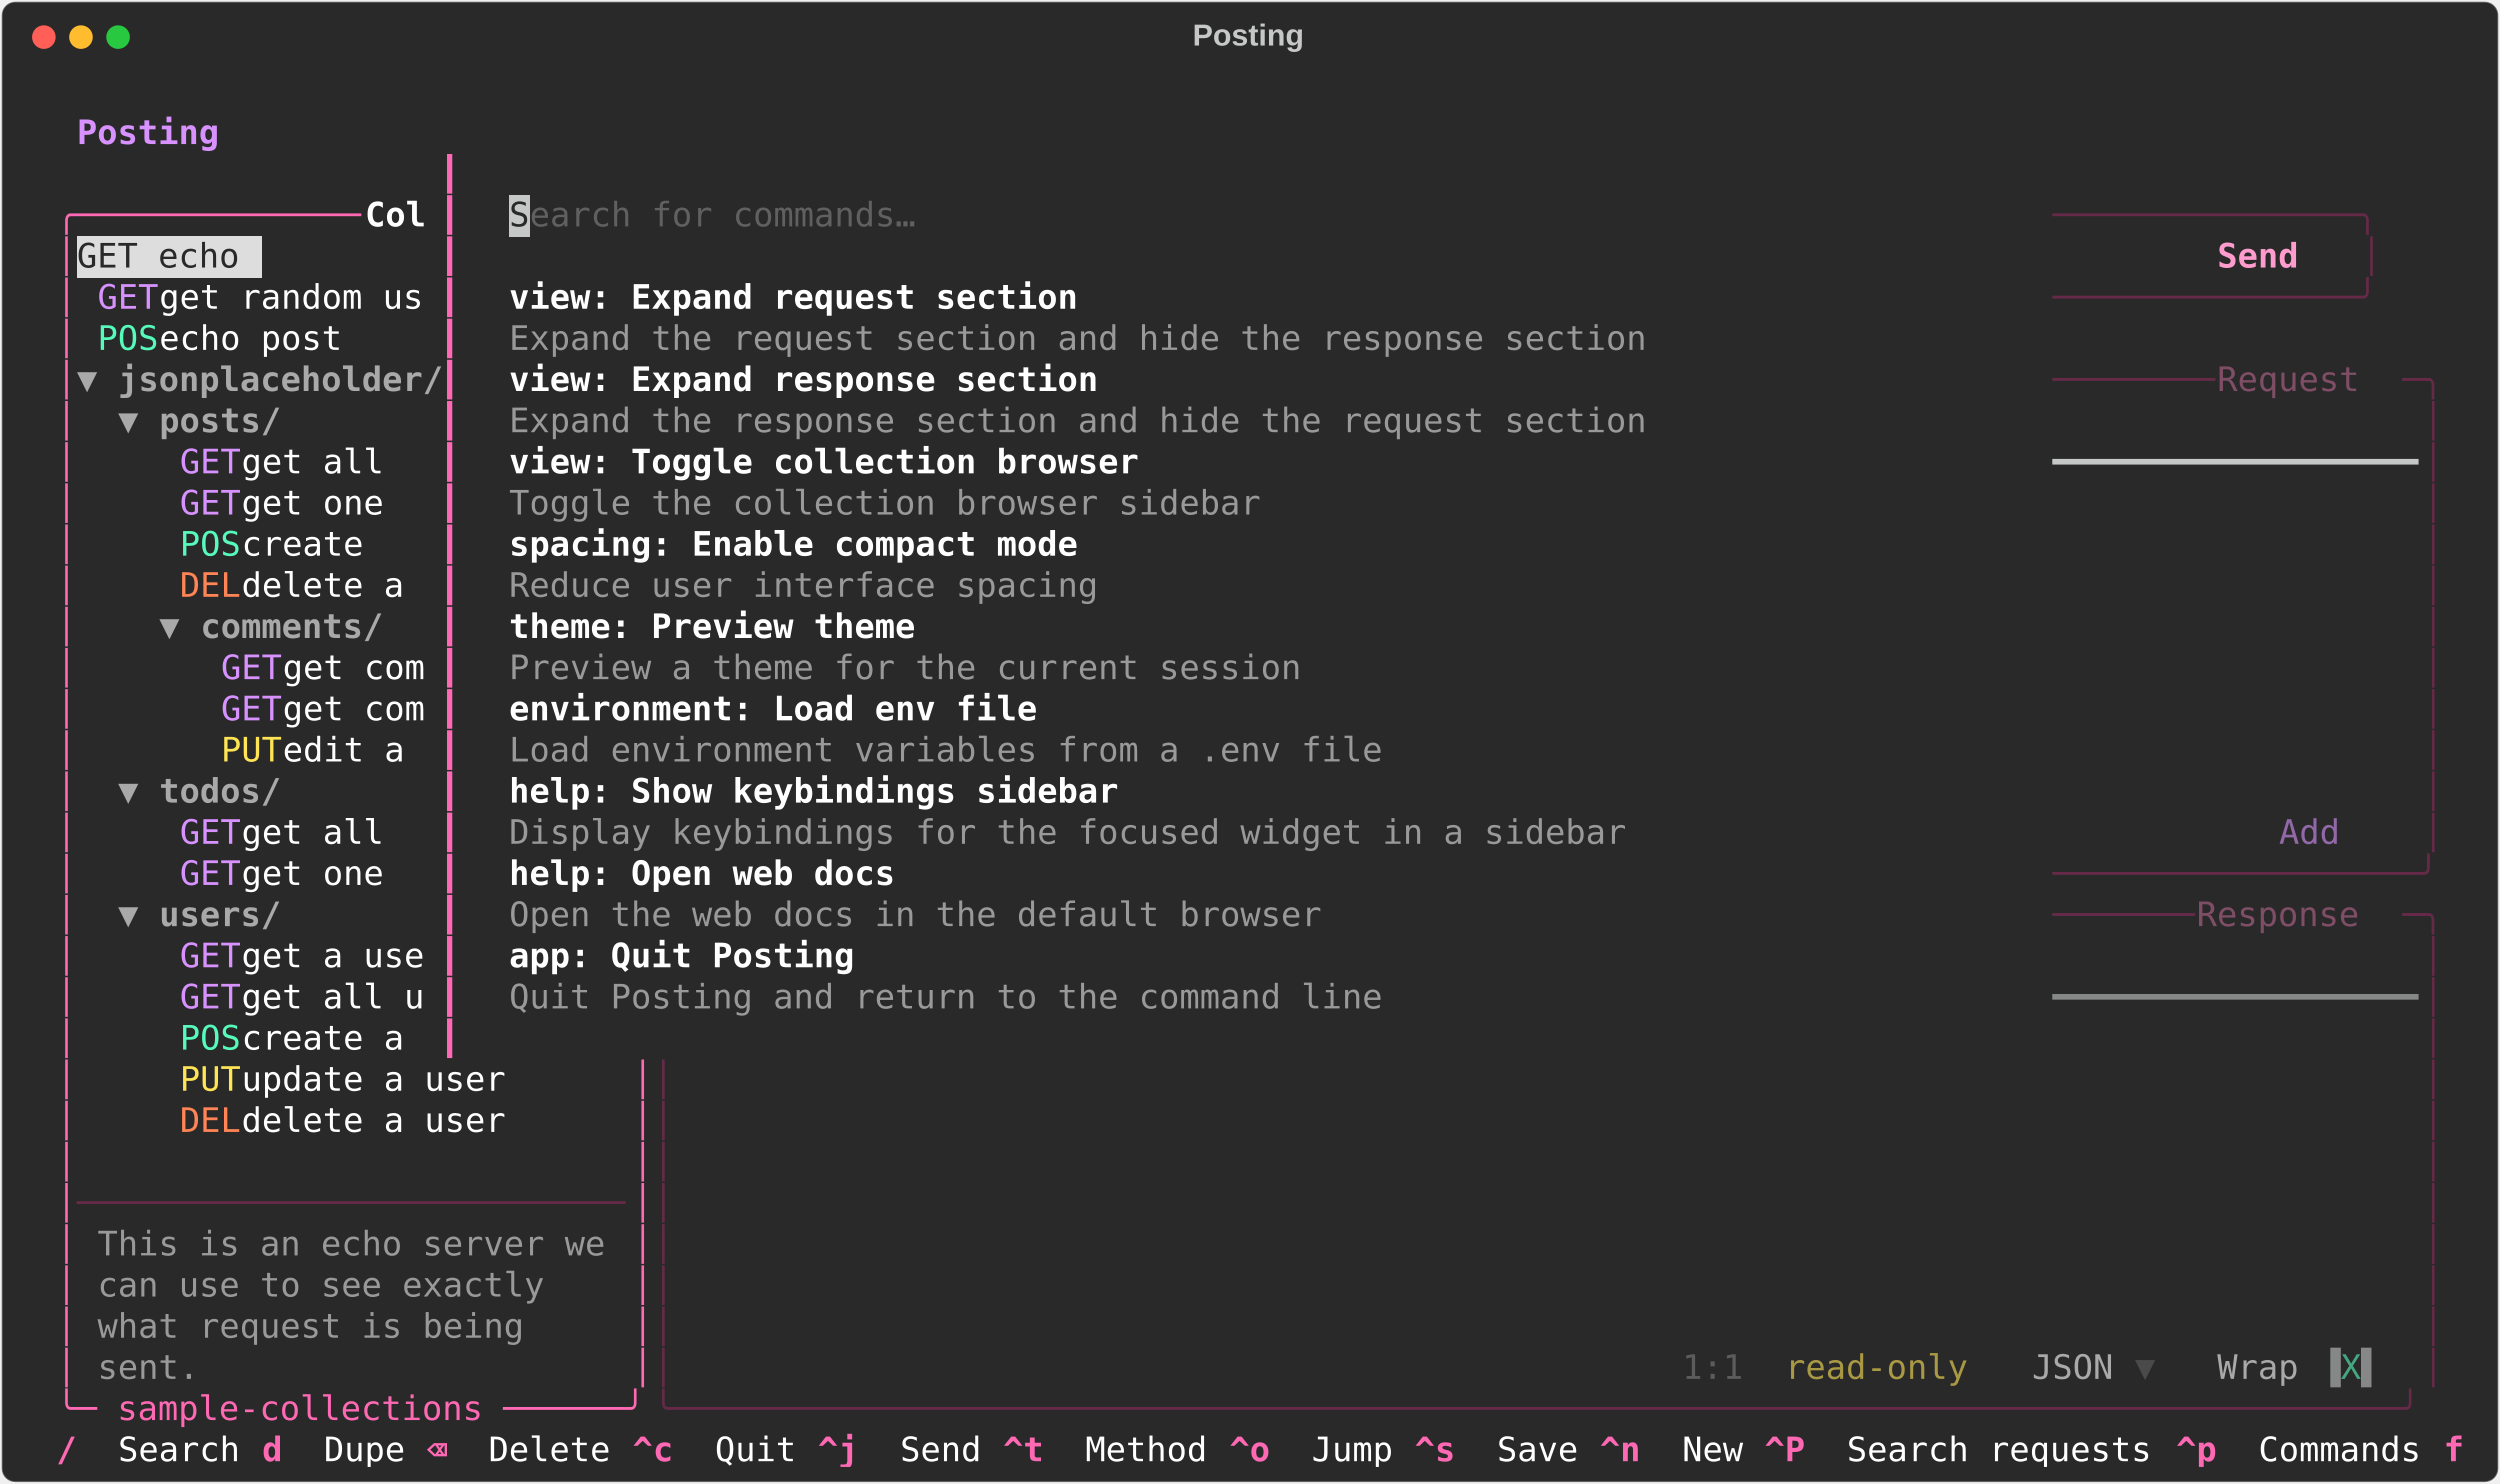
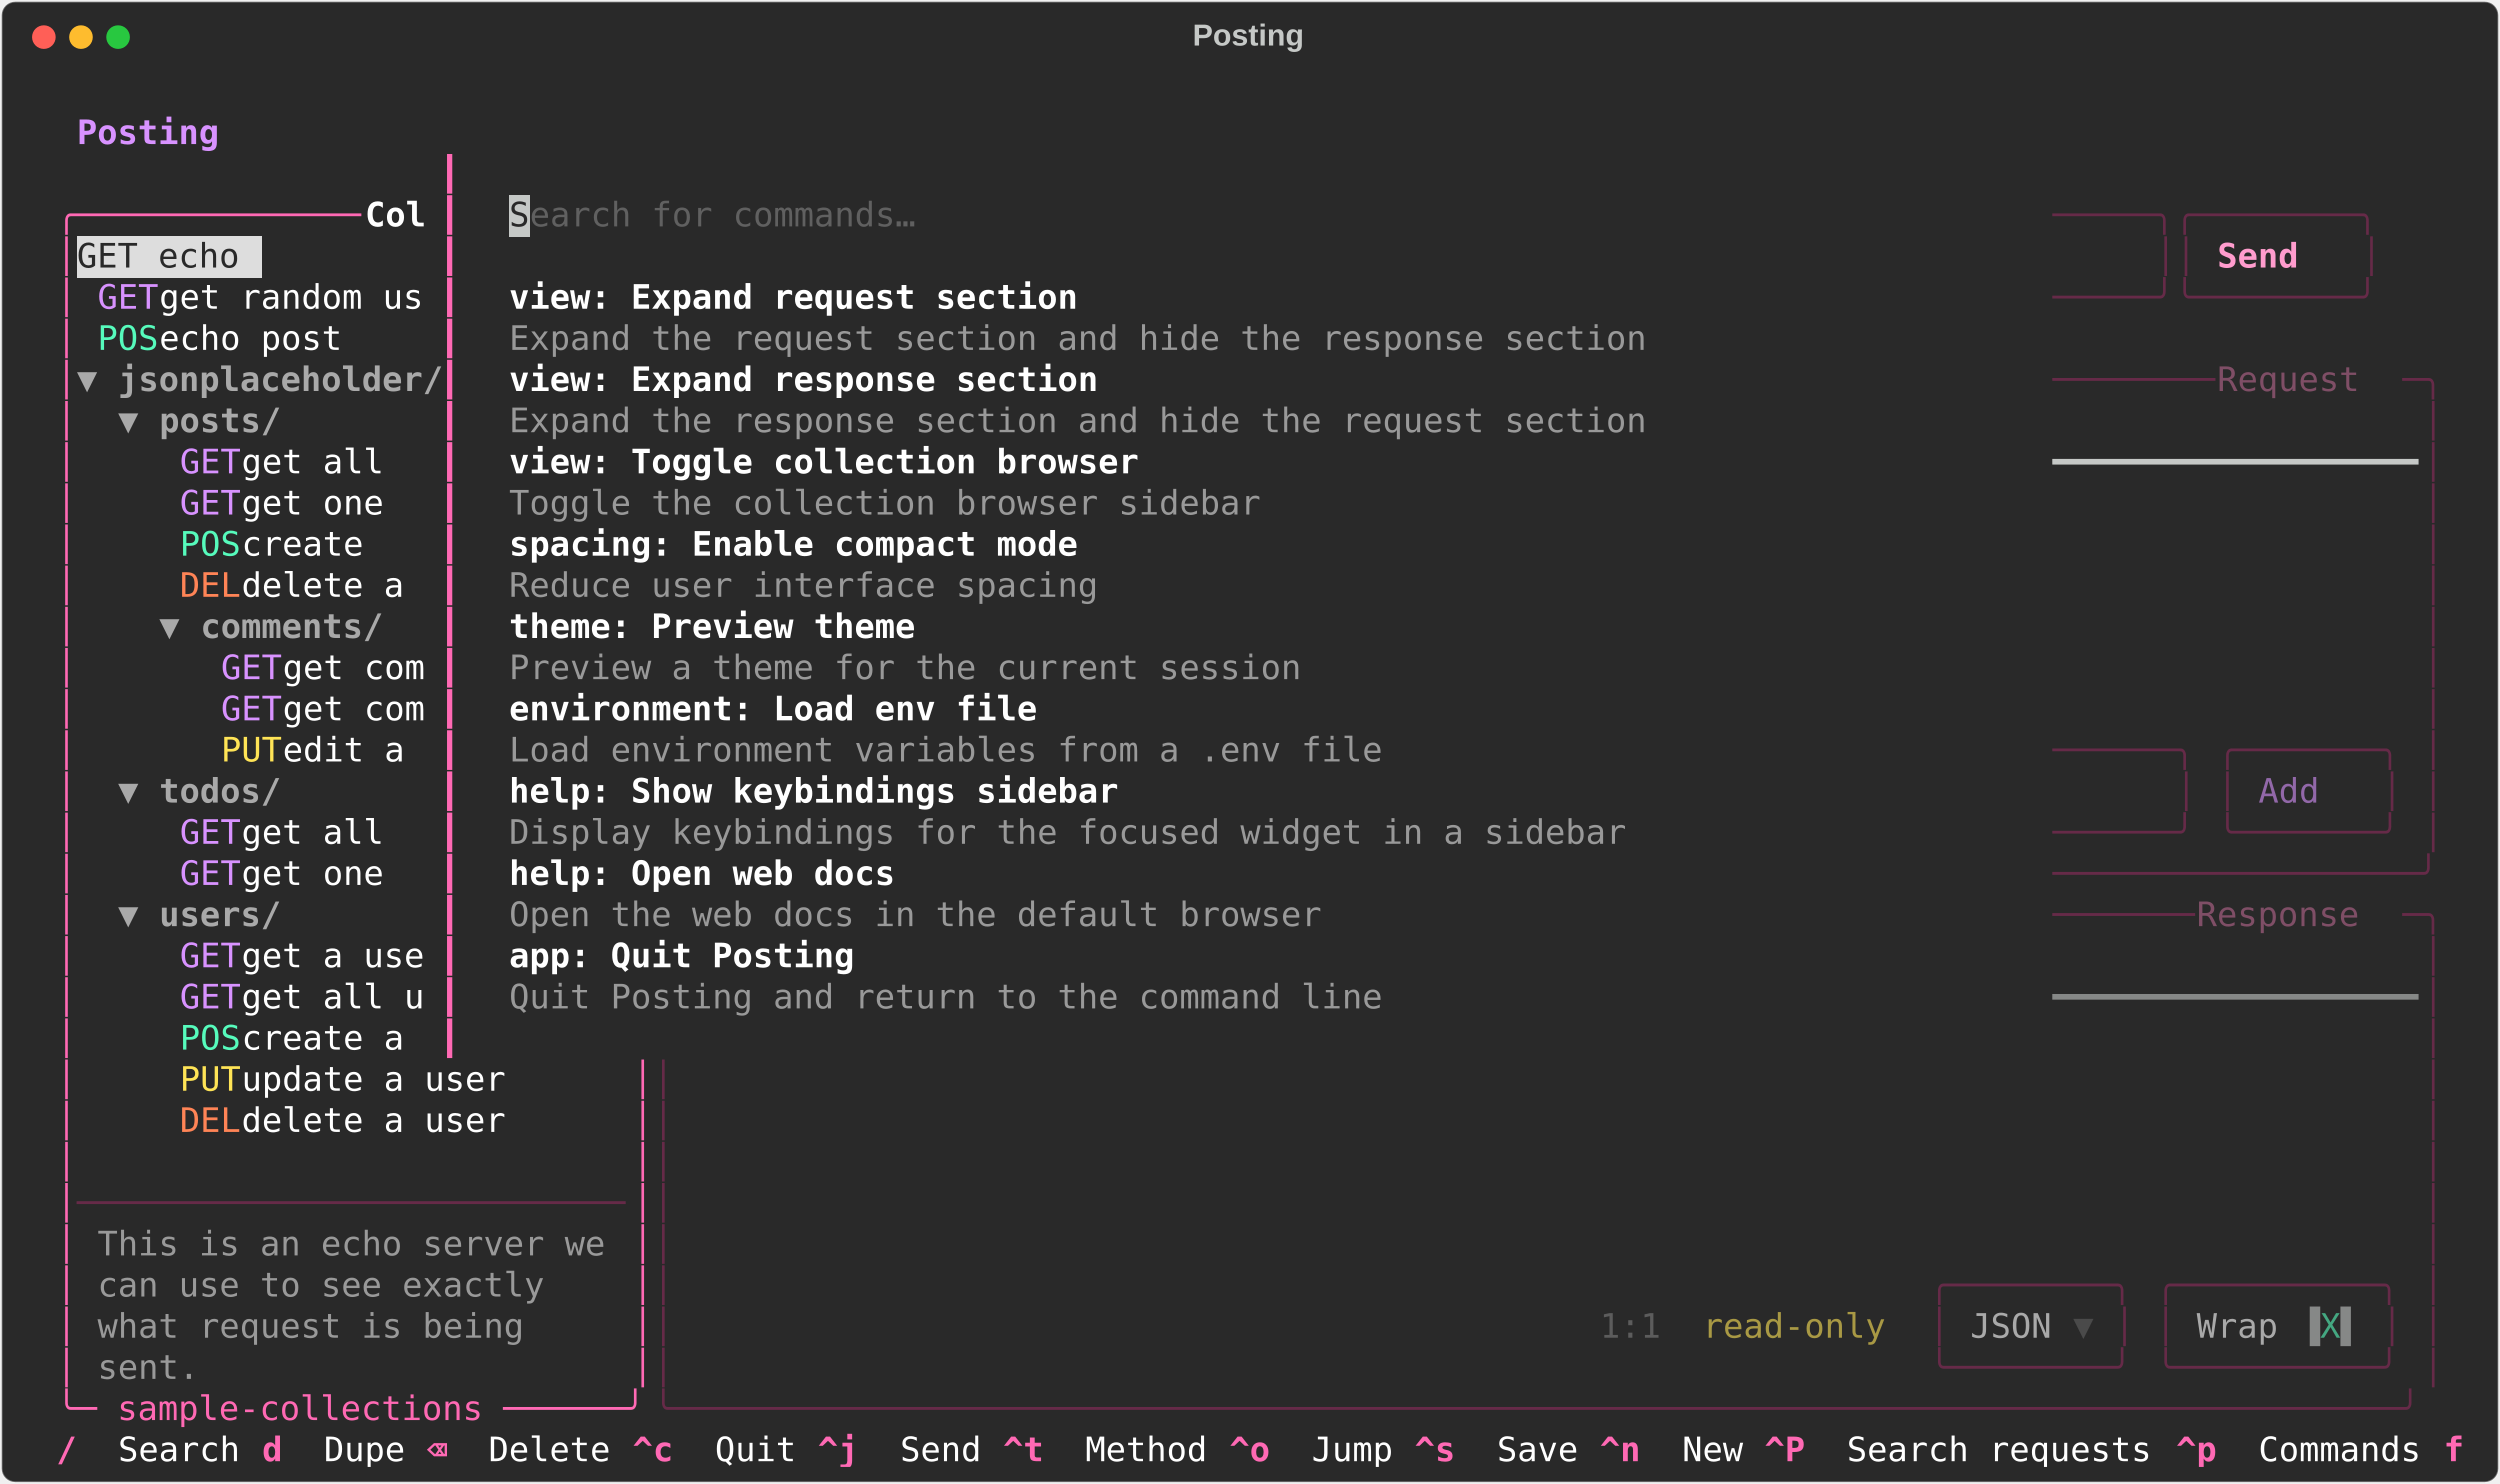
<svg xmlns="http://www.w3.org/2000/svg" class="rich-terminal" viewBox="0 0 1482 879.6">
  <style>

    @font-face {
        font-family: "Fira Code";
        src: local("FiraCode-Regular"),
                url("https://cdnjs.cloudflare.com/ajax/libs/firacode/6.2.0/woff2/FiraCode-Regular.woff2") format("woff2"),
                url("https://cdnjs.cloudflare.com/ajax/libs/firacode/6.2.0/woff/FiraCode-Regular.woff") format("woff");
        font-style: normal;
        font-weight: 400;
    }
    @font-face {
        font-family: "Fira Code";
        src: local("FiraCode-Bold"),
                url("https://cdnjs.cloudflare.com/ajax/libs/firacode/6.2.0/woff2/FiraCode-Bold.woff2") format("woff2"),
                url("https://cdnjs.cloudflare.com/ajax/libs/firacode/6.2.0/woff/FiraCode-Bold.woff") format("woff");
        font-style: bold;
        font-weight: 700;
    }

    .terminal-matrix {
        font-family: Fira Code, monospace;
        font-size: 20px;
        line-height: 24.4px;
        font-variant-east-asian: full-width;
    }

    .terminal-title {
        font-size: 18px;
        font-weight: bold;
        font-family: arial;
    }

    .terminal-r1 { fill: #ffffff }
.terminal-r2 { fill: #c5c8c6 }
.terminal-r3 { fill: #d892ff;font-weight: bold }
.terminal-r4 { fill: #ff69b4 }
.terminal-r5 { fill: #ffffff;font-weight: bold }
.terminal-r6 { fill: #292929 }
.terminal-r7 { fill: #606060 }
.terminal-r8 { fill: #662a48 }
.terminal-r9 { fill: #ff9ccd;font-weight: bold }
.terminal-r10 { fill: #d892ff }
.terminal-r11 { fill: #56fbbc }
.terminal-r12 { fill: #999999 }
.terminal-r13 { fill: #a9a9a9 }
.terminal-r14 { fill: #a9a9a9;font-weight: bold }
.terminal-r15 { fill: #7f4e66 }
.terminal-r16 { fill: #ff8456 }
.terminal-r17 { fill: #ffe456 }
.terminal-r18 { fill: #9268a9 }
.terminal-r19 { fill: #868887 }
.terminal-r20 { fill: #5c5c5c }
.terminal-r21 { fill: #a99944 }
.terminal-r22 { fill: #4a4a4a }
.terminal-r23 { fill: #44a781 }
.terminal-r24 { fill: #ff69b4;font-weight: bold }
    </style>
  <defs>
    <clipPath id="terminal-clip-terminal">
      <rect x="0" y="0" width="1463.0" height="828.6" />
    </clipPath>
    <clipPath id="terminal-line-0">
      <rect x="0" y="1.5" width="1464" height="24.65" />
    </clipPath>
    <clipPath id="terminal-line-1">
      <rect x="0" y="25.9" width="1464" height="24.65" />
    </clipPath>
    <clipPath id="terminal-line-2">
      <rect x="0" y="50.3" width="1464" height="24.65" />
    </clipPath>
    <clipPath id="terminal-line-3">
      <rect x="0" y="74.7" width="1464" height="24.65" />
    </clipPath>
    <clipPath id="terminal-line-4">
      <rect x="0" y="99.1" width="1464" height="24.65" />
    </clipPath>
    <clipPath id="terminal-line-5">
      <rect x="0" y="123.5" width="1464" height="24.65" />
    </clipPath>
    <clipPath id="terminal-line-6">
      <rect x="0" y="147.9" width="1464" height="24.65" />
    </clipPath>
    <clipPath id="terminal-line-7">
      <rect x="0" y="172.3" width="1464" height="24.65" />
    </clipPath>
    <clipPath id="terminal-line-8">
      <rect x="0" y="196.7" width="1464" height="24.65" />
    </clipPath>
    <clipPath id="terminal-line-9">
      <rect x="0" y="221.1" width="1464" height="24.65" />
    </clipPath>
    <clipPath id="terminal-line-10">
      <rect x="0" y="245.5" width="1464" height="24.65" />
    </clipPath>
    <clipPath id="terminal-line-11">
      <rect x="0" y="269.9" width="1464" height="24.65" />
    </clipPath>
    <clipPath id="terminal-line-12">
      <rect x="0" y="294.3" width="1464" height="24.65" />
    </clipPath>
    <clipPath id="terminal-line-13">
      <rect x="0" y="318.7" width="1464" height="24.65" />
    </clipPath>
    <clipPath id="terminal-line-14">
      <rect x="0" y="343.1" width="1464" height="24.65" />
    </clipPath>
    <clipPath id="terminal-line-15">
      <rect x="0" y="367.5" width="1464" height="24.65" />
    </clipPath>
    <clipPath id="terminal-line-16">
      <rect x="0" y="391.9" width="1464" height="24.65" />
    </clipPath>
    <clipPath id="terminal-line-17">
      <rect x="0" y="416.3" width="1464" height="24.65" />
    </clipPath>
    <clipPath id="terminal-line-18">
      <rect x="0" y="440.7" width="1464" height="24.65" />
    </clipPath>
    <clipPath id="terminal-line-19">
      <rect x="0" y="465.1" width="1464" height="24.65" />
    </clipPath>
    <clipPath id="terminal-line-20">
      <rect x="0" y="489.5" width="1464" height="24.65" />
    </clipPath>
    <clipPath id="terminal-line-21">
      <rect x="0" y="513.9" width="1464" height="24.65" />
    </clipPath>
    <clipPath id="terminal-line-22">
      <rect x="0" y="538.3" width="1464" height="24.65" />
    </clipPath>
    <clipPath id="terminal-line-23">
      <rect x="0" y="562.7" width="1464" height="24.65" />
    </clipPath>
    <clipPath id="terminal-line-24">
      <rect x="0" y="587.1" width="1464" height="24.65" />
    </clipPath>
    <clipPath id="terminal-line-25">
      <rect x="0" y="611.5" width="1464" height="24.65" />
    </clipPath>
    <clipPath id="terminal-line-26">
      <rect x="0" y="635.9" width="1464" height="24.65" />
    </clipPath>
    <clipPath id="terminal-line-27">
      <rect x="0" y="660.3" width="1464" height="24.65" />
    </clipPath>
    <clipPath id="terminal-line-28">
      <rect x="0" y="684.7" width="1464" height="24.65" />
    </clipPath>
    <clipPath id="terminal-line-29">
      <rect x="0" y="709.1" width="1464" height="24.65" />
    </clipPath>
    <clipPath id="terminal-line-30">
      <rect x="0" y="733.5" width="1464" height="24.65" />
    </clipPath>
    <clipPath id="terminal-line-31">
      <rect x="0" y="757.9" width="1464" height="24.65" />
    </clipPath>
    <clipPath id="terminal-line-32">
      <rect x="0" y="782.3" width="1464" height="24.65" />
    </clipPath>
  </defs>
  <rect fill="#292929" stroke="rgba(255,255,255,0.35)" stroke-width="1" x="1" y="1" width="1480" height="877.6" rx="8" />
  <text class="terminal-title" fill="#c5c8c6" text-anchor="middle" x="740" y="27">Posting</text>
  <g transform="translate(26,22)">
    <circle cx="0" cy="0" r="7" fill="#ff5f57" />
    <circle cx="22" cy="0" r="7" fill="#febc2e" />
    <circle cx="44" cy="0" r="7" fill="#28c840" />
  </g>
  <g transform="translate(9, 41)" clip-path="url(#terminal-clip-terminal)">
    <rect fill="#c5c8c6" x="292.8" y="74.7" width="12.2" height="24.65" shape-rendering="crispEdges" />
    <rect fill="#dddddd" x="36.6" y="99.1" width="109.8" height="24.65" shape-rendering="crispEdges" />
    <g class="terminal-matrix">
      <text class="terminal-r2" x="1464" y="20" textLength="12.2" clip-path="url(#terminal-line-0)">
</text>
      <text class="terminal-r3" x="36.6" y="44.4" textLength="85.4" clip-path="url(#terminal-line-1)">Posting</text>
      <text class="terminal-r2" x="1464" y="44.4" textLength="12.2" clip-path="url(#terminal-line-1)">
</text>
      <text class="terminal-r4" x="256.2" y="68.8" textLength="12.2" clip-path="url(#terminal-line-2)">▎</text>
      <text class="terminal-r2" x="1464" y="68.8" textLength="12.2" clip-path="url(#terminal-line-2)">
</text>
      <text class="terminal-r4" x="24.4" y="93.2" textLength="183" clip-path="url(#terminal-line-3)">╭──────────────</text>
      <text class="terminal-r5" x="207.4" y="93.2" textLength="48.8" clip-path="url(#terminal-line-3)"> Col</text>
      <text class="terminal-r4" x="256.2" y="93.2" textLength="12.2" clip-path="url(#terminal-line-3)">▎</text>
      <text class="terminal-r6" x="292.8" y="93.2" textLength="12.2" clip-path="url(#terminal-line-3)">S</text>
      <text class="terminal-r7" x="305" y="93.2" textLength="231.8" clip-path="url(#terminal-line-3)">earch for commands…</text>
-       <text class="terminal-r8" x="1207.8" y="93.2" textLength="195.2" clip-path="url(#terminal-line-3)">───────────────╮</text>
+       <text class="terminal-r8" x="1207.8" y="93.2" textLength="195.2" clip-path="url(#terminal-line-3)">─────╮╭────────╮</text>
      <text class="terminal-r2" x="1464" y="93.2" textLength="12.2" clip-path="url(#terminal-line-3)">
</text>
      <text class="terminal-r4" x="24.4" y="117.6" textLength="12.2" clip-path="url(#terminal-line-4)">│</text>
      <text class="terminal-r6" x="36.6" y="117.6" textLength="109.8" clip-path="url(#terminal-line-4)"> GET echo</text>
      <text class="terminal-r4" x="256.2" y="117.6" textLength="12.2" clip-path="url(#terminal-line-4)">▎</text>
+       <text class="terminal-r8" x="1268.8" y="117.6" textLength="24.4" clip-path="url(#terminal-line-4)">││</text>
      <text class="terminal-r9" x="1305.4" y="117.6" textLength="73.2" clip-path="url(#terminal-line-4)"> Send </text>
      <text class="terminal-r8" x="1390.8" y="117.6" textLength="12.2" clip-path="url(#terminal-line-4)">│</text>
      <text class="terminal-r2" x="1464" y="117.6" textLength="12.2" clip-path="url(#terminal-line-4)">
</text>
      <text class="terminal-r4" x="24.4" y="142" textLength="12.2" clip-path="url(#terminal-line-5)">│</text>
      <text class="terminal-r10" x="48.8" y="142" textLength="36.6" clip-path="url(#terminal-line-5)">GET</text>
      <text class="terminal-r1" x="85.4" y="142" textLength="170.8" clip-path="url(#terminal-line-5)"> get random us</text>
      <text class="terminal-r4" x="256.2" y="142" textLength="12.2" clip-path="url(#terminal-line-5)">▎</text>
      <text class="terminal-r5" x="292.8" y="142" textLength="341.6" clip-path="url(#terminal-line-5)">view: Expand request section</text>
-       <text class="terminal-r8" x="1207.8" y="142" textLength="195.2" clip-path="url(#terminal-line-5)">───────────────╯</text>
+       <text class="terminal-r8" x="1207.8" y="142" textLength="195.2" clip-path="url(#terminal-line-5)">─────╯╰────────╯</text>
      <text class="terminal-r2" x="1464" y="142" textLength="12.2" clip-path="url(#terminal-line-5)">
</text>
      <text class="terminal-r4" x="24.4" y="166.4" textLength="12.2" clip-path="url(#terminal-line-6)">│</text>
      <text class="terminal-r11" x="48.8" y="166.4" textLength="36.6" clip-path="url(#terminal-line-6)">POS</text>
      <text class="terminal-r1" x="85.4" y="166.4" textLength="170.8" clip-path="url(#terminal-line-6)"> echo post    </text>
      <text class="terminal-r4" x="256.2" y="166.4" textLength="12.2" clip-path="url(#terminal-line-6)">▎</text>
      <text class="terminal-r12" x="292.8" y="166.4" textLength="683.2" clip-path="url(#terminal-line-6)">Expand the request section and hide the response section</text>
      <text class="terminal-r2" x="1464" y="166.4" textLength="12.2" clip-path="url(#terminal-line-6)">
</text>
      <text class="terminal-r4" x="24.4" y="190.8" textLength="12.2" clip-path="url(#terminal-line-7)">│</text>
      <text class="terminal-r13" x="36.6" y="190.8" textLength="24.4" clip-path="url(#terminal-line-7)">▼ </text>
      <text class="terminal-r14" x="61" y="190.8" textLength="195.2" clip-path="url(#terminal-line-7)">jsonplaceholder/</text>
      <text class="terminal-r4" x="256.2" y="190.8" textLength="12.2" clip-path="url(#terminal-line-7)">▎</text>
      <text class="terminal-r5" x="292.8" y="190.8" textLength="353.8" clip-path="url(#terminal-line-7)">view: Expand response section</text>
      <text class="terminal-r8" x="1207.8" y="190.8" textLength="97.6" clip-path="url(#terminal-line-7)">────────</text>
      <text class="terminal-r15" x="1305.4" y="190.8" textLength="109.8" clip-path="url(#terminal-line-7)"> Request </text>
      <text class="terminal-r8" x="1415.2" y="190.8" textLength="24.4" clip-path="url(#terminal-line-7)">─╮</text>
      <text class="terminal-r2" x="1464" y="190.8" textLength="12.2" clip-path="url(#terminal-line-7)">
</text>
      <text class="terminal-r4" x="24.4" y="215.2" textLength="12.2" clip-path="url(#terminal-line-8)">│</text>
      <text class="terminal-r13" x="61" y="215.2" textLength="24.4" clip-path="url(#terminal-line-8)">▼ </text>
      <text class="terminal-r14" x="85.4" y="215.2" textLength="73.2" clip-path="url(#terminal-line-8)">posts/</text>
      <text class="terminal-r4" x="256.2" y="215.2" textLength="12.2" clip-path="url(#terminal-line-8)">▎</text>
      <text class="terminal-r12" x="292.8" y="215.2" textLength="683.2" clip-path="url(#terminal-line-8)">Expand the response section and hide the request section</text>
      <text class="terminal-r8" x="1427.4" y="215.2" textLength="12.2" clip-path="url(#terminal-line-8)">│</text>
      <text class="terminal-r2" x="1464" y="215.2" textLength="12.2" clip-path="url(#terminal-line-8)">
</text>
      <text class="terminal-r4" x="24.4" y="239.6" textLength="12.2" clip-path="url(#terminal-line-9)">│</text>
      <text class="terminal-r10" x="97.6" y="239.6" textLength="36.6" clip-path="url(#terminal-line-9)">GET</text>
      <text class="terminal-r1" x="134.2" y="239.6" textLength="122" clip-path="url(#terminal-line-9)"> get all  </text>
      <text class="terminal-r4" x="256.2" y="239.6" textLength="12.2" clip-path="url(#terminal-line-9)">▎</text>
      <text class="terminal-r5" x="292.8" y="239.6" textLength="378.2" clip-path="url(#terminal-line-9)">view: Toggle collection browser</text>
      <text class="terminal-r2" x="1207.8" y="239.6" textLength="219.6" clip-path="url(#terminal-line-9)">━━━━━━━━━━━━━━━━━━</text>
      <text class="terminal-r8" x="1427.4" y="239.6" textLength="12.2" clip-path="url(#terminal-line-9)">│</text>
      <text class="terminal-r2" x="1464" y="239.6" textLength="12.2" clip-path="url(#terminal-line-9)">
</text>
      <text class="terminal-r4" x="24.4" y="264" textLength="12.2" clip-path="url(#terminal-line-10)">│</text>
      <text class="terminal-r10" x="97.6" y="264" textLength="36.6" clip-path="url(#terminal-line-10)">GET</text>
      <text class="terminal-r1" x="134.2" y="264" textLength="122" clip-path="url(#terminal-line-10)"> get one  </text>
      <text class="terminal-r4" x="256.2" y="264" textLength="12.2" clip-path="url(#terminal-line-10)">▎</text>
      <text class="terminal-r12" x="292.8" y="264" textLength="451.4" clip-path="url(#terminal-line-10)">Toggle the collection browser sidebar</text>
      <text class="terminal-r8" x="1427.4" y="264" textLength="12.2" clip-path="url(#terminal-line-10)">│</text>
      <text class="terminal-r2" x="1464" y="264" textLength="12.2" clip-path="url(#terminal-line-10)">
</text>
      <text class="terminal-r4" x="24.4" y="288.4" textLength="12.2" clip-path="url(#terminal-line-11)">│</text>
      <text class="terminal-r11" x="97.6" y="288.4" textLength="36.6" clip-path="url(#terminal-line-11)">POS</text>
      <text class="terminal-r1" x="134.2" y="288.4" textLength="122" clip-path="url(#terminal-line-11)"> create   </text>
      <text class="terminal-r4" x="256.2" y="288.4" textLength="12.2" clip-path="url(#terminal-line-11)">▎</text>
      <text class="terminal-r5" x="292.8" y="288.4" textLength="341.6" clip-path="url(#terminal-line-11)">spacing: Enable compact mode</text>
      <text class="terminal-r8" x="1427.4" y="288.4" textLength="12.2" clip-path="url(#terminal-line-11)">│</text>
      <text class="terminal-r2" x="1464" y="288.4" textLength="12.2" clip-path="url(#terminal-line-11)">
</text>
      <text class="terminal-r4" x="24.4" y="312.8" textLength="12.2" clip-path="url(#terminal-line-12)">│</text>
      <text class="terminal-r16" x="97.6" y="312.8" textLength="36.6" clip-path="url(#terminal-line-12)">DEL</text>
      <text class="terminal-r1" x="134.2" y="312.8" textLength="122" clip-path="url(#terminal-line-12)"> delete a </text>
      <text class="terminal-r4" x="256.2" y="312.8" textLength="12.2" clip-path="url(#terminal-line-12)">▎</text>
      <text class="terminal-r12" x="292.8" y="312.8" textLength="353.8" clip-path="url(#terminal-line-12)">Reduce user interface spacing</text>
      <text class="terminal-r8" x="1427.4" y="312.8" textLength="12.2" clip-path="url(#terminal-line-12)">│</text>
      <text class="terminal-r2" x="1464" y="312.8" textLength="12.2" clip-path="url(#terminal-line-12)">
</text>
      <text class="terminal-r4" x="24.4" y="337.2" textLength="12.2" clip-path="url(#terminal-line-13)">│</text>
      <text class="terminal-r13" x="85.4" y="337.2" textLength="24.4" clip-path="url(#terminal-line-13)">▼ </text>
      <text class="terminal-r14" x="109.8" y="337.2" textLength="109.8" clip-path="url(#terminal-line-13)">comments/</text>
      <text class="terminal-r4" x="256.2" y="337.2" textLength="12.2" clip-path="url(#terminal-line-13)">▎</text>
      <text class="terminal-r5" x="292.8" y="337.2" textLength="244" clip-path="url(#terminal-line-13)">theme: Preview theme</text>
      <text class="terminal-r8" x="1427.4" y="337.2" textLength="12.2" clip-path="url(#terminal-line-13)">│</text>
      <text class="terminal-r2" x="1464" y="337.2" textLength="12.2" clip-path="url(#terminal-line-13)">
</text>
      <text class="terminal-r4" x="24.4" y="361.6" textLength="12.2" clip-path="url(#terminal-line-14)">│</text>
      <text class="terminal-r10" x="122" y="361.6" textLength="36.6" clip-path="url(#terminal-line-14)">GET</text>
      <text class="terminal-r1" x="158.6" y="361.6" textLength="97.6" clip-path="url(#terminal-line-14)"> get com</text>
      <text class="terminal-r4" x="256.2" y="361.6" textLength="12.2" clip-path="url(#terminal-line-14)">▎</text>
      <text class="terminal-r12" x="292.8" y="361.6" textLength="475.8" clip-path="url(#terminal-line-14)">Preview a theme for the current session</text>
      <text class="terminal-r8" x="1427.4" y="361.6" textLength="12.2" clip-path="url(#terminal-line-14)">│</text>
      <text class="terminal-r2" x="1464" y="361.6" textLength="12.2" clip-path="url(#terminal-line-14)">
</text>
      <text class="terminal-r4" x="24.4" y="386" textLength="12.2" clip-path="url(#terminal-line-15)">│</text>
      <text class="terminal-r10" x="122" y="386" textLength="36.6" clip-path="url(#terminal-line-15)">GET</text>
      <text class="terminal-r1" x="158.6" y="386" textLength="97.6" clip-path="url(#terminal-line-15)"> get com</text>
      <text class="terminal-r4" x="256.2" y="386" textLength="12.2" clip-path="url(#terminal-line-15)">▎</text>
      <text class="terminal-r5" x="292.8" y="386" textLength="317.2" clip-path="url(#terminal-line-15)">environment: Load env file</text>
      <text class="terminal-r8" x="1427.4" y="386" textLength="12.2" clip-path="url(#terminal-line-15)">│</text>
      <text class="terminal-r2" x="1464" y="386" textLength="12.2" clip-path="url(#terminal-line-15)">
</text>
      <text class="terminal-r4" x="24.4" y="410.4" textLength="12.2" clip-path="url(#terminal-line-16)">│</text>
      <text class="terminal-r17" x="122" y="410.4" textLength="36.6" clip-path="url(#terminal-line-16)">PUT</text>
      <text class="terminal-r1" x="158.6" y="410.4" textLength="97.6" clip-path="url(#terminal-line-16)"> edit a </text>
      <text class="terminal-r4" x="256.2" y="410.4" textLength="12.2" clip-path="url(#terminal-line-16)">▎</text>
      <text class="terminal-r12" x="292.8" y="410.4" textLength="524.6" clip-path="url(#terminal-line-16)">Load environment variables from a .env file</text>
+       <text class="terminal-r8" x="1207.8" y="410.4" textLength="85.4" clip-path="url(#terminal-line-16)">──────╮</text>
+       <text class="terminal-r8" x="1305.4" y="410.4" textLength="109.8" clip-path="url(#terminal-line-16)">╭───────╮</text>
      <text class="terminal-r8" x="1427.4" y="410.4" textLength="12.2" clip-path="url(#terminal-line-16)">│</text>
      <text class="terminal-r2" x="1464" y="410.4" textLength="12.2" clip-path="url(#terminal-line-16)">
</text>
      <text class="terminal-r4" x="24.4" y="434.8" textLength="12.2" clip-path="url(#terminal-line-17)">│</text>
      <text class="terminal-r13" x="61" y="434.8" textLength="24.4" clip-path="url(#terminal-line-17)">▼ </text>
      <text class="terminal-r14" x="85.4" y="434.8" textLength="73.2" clip-path="url(#terminal-line-17)">todos/</text>
      <text class="terminal-r4" x="256.2" y="434.8" textLength="12.2" clip-path="url(#terminal-line-17)">▎</text>
      <text class="terminal-r5" x="292.8" y="434.8" textLength="366" clip-path="url(#terminal-line-17)">help: Show keybindings sidebar</text>
+       <text class="terminal-r8" x="1281" y="434.8" textLength="12.2" clip-path="url(#terminal-line-17)">│</text>
+       <text class="terminal-r8" x="1305.4" y="434.8" textLength="12.2" clip-path="url(#terminal-line-17)">│</text>
+       <text class="terminal-r18" x="1329.8" y="434.8" textLength="61" clip-path="url(#terminal-line-17)"> Add </text>
+       <text class="terminal-r8" x="1403" y="434.8" textLength="12.2" clip-path="url(#terminal-line-17)">│</text>
      <text class="terminal-r8" x="1427.4" y="434.8" textLength="12.2" clip-path="url(#terminal-line-17)">│</text>
      <text class="terminal-r2" x="1464" y="434.8" textLength="12.2" clip-path="url(#terminal-line-17)">
</text>
      <text class="terminal-r4" x="24.4" y="459.2" textLength="12.2" clip-path="url(#terminal-line-18)">│</text>
      <text class="terminal-r10" x="97.6" y="459.2" textLength="36.6" clip-path="url(#terminal-line-18)">GET</text>
      <text class="terminal-r1" x="134.2" y="459.2" textLength="122" clip-path="url(#terminal-line-18)"> get all  </text>
      <text class="terminal-r4" x="256.2" y="459.2" textLength="12.2" clip-path="url(#terminal-line-18)">▎</text>
      <text class="terminal-r12" x="292.8" y="459.2" textLength="671" clip-path="url(#terminal-line-18)">Display keybindings for the focused widget in a sidebar</text>
-       <text class="terminal-r18" x="1342" y="459.2" textLength="61" clip-path="url(#terminal-line-18)"> Add </text>
+       <text class="terminal-r8" x="1207.8" y="459.2" textLength="85.4" clip-path="url(#terminal-line-18)">──────╯</text>
+       <text class="terminal-r8" x="1305.4" y="459.2" textLength="109.8" clip-path="url(#terminal-line-18)">╰───────╯</text>
      <text class="terminal-r8" x="1427.4" y="459.2" textLength="12.2" clip-path="url(#terminal-line-18)">│</text>
      <text class="terminal-r2" x="1464" y="459.2" textLength="12.2" clip-path="url(#terminal-line-18)">
</text>
      <text class="terminal-r4" x="24.4" y="483.6" textLength="12.2" clip-path="url(#terminal-line-19)">│</text>
      <text class="terminal-r10" x="97.6" y="483.6" textLength="36.6" clip-path="url(#terminal-line-19)">GET</text>
      <text class="terminal-r1" x="134.2" y="483.6" textLength="122" clip-path="url(#terminal-line-19)"> get one  </text>
      <text class="terminal-r4" x="256.2" y="483.6" textLength="12.2" clip-path="url(#terminal-line-19)">▎</text>
      <text class="terminal-r5" x="292.8" y="483.6" textLength="231.8" clip-path="url(#terminal-line-19)">help: Open web docs</text>
      <text class="terminal-r8" x="1207.8" y="483.6" textLength="231.8" clip-path="url(#terminal-line-19)">──────────────────╯</text>
      <text class="terminal-r2" x="1464" y="483.6" textLength="12.2" clip-path="url(#terminal-line-19)">
</text>
      <text class="terminal-r4" x="24.4" y="508" textLength="12.2" clip-path="url(#terminal-line-20)">│</text>
      <text class="terminal-r13" x="61" y="508" textLength="24.4" clip-path="url(#terminal-line-20)">▼ </text>
      <text class="terminal-r14" x="85.4" y="508" textLength="73.2" clip-path="url(#terminal-line-20)">users/</text>
      <text class="terminal-r4" x="256.2" y="508" textLength="12.2" clip-path="url(#terminal-line-20)">▎</text>
      <text class="terminal-r12" x="292.8" y="508" textLength="488" clip-path="url(#terminal-line-20)">Open the web docs in the default browser</text>
      <text class="terminal-r8" x="1207.8" y="508" textLength="85.4" clip-path="url(#terminal-line-20)">───────</text>
      <text class="terminal-r15" x="1293.2" y="508" textLength="122" clip-path="url(#terminal-line-20)"> Response </text>
      <text class="terminal-r8" x="1415.2" y="508" textLength="24.4" clip-path="url(#terminal-line-20)">─╮</text>
      <text class="terminal-r2" x="1464" y="508" textLength="12.2" clip-path="url(#terminal-line-20)">
</text>
      <text class="terminal-r4" x="24.4" y="532.4" textLength="12.2" clip-path="url(#terminal-line-21)">│</text>
      <text class="terminal-r10" x="97.6" y="532.4" textLength="36.6" clip-path="url(#terminal-line-21)">GET</text>
      <text class="terminal-r1" x="134.2" y="532.4" textLength="122" clip-path="url(#terminal-line-21)"> get a use</text>
      <text class="terminal-r4" x="256.2" y="532.4" textLength="12.2" clip-path="url(#terminal-line-21)">▎</text>
      <text class="terminal-r5" x="292.8" y="532.4" textLength="207.4" clip-path="url(#terminal-line-21)">app: Quit Posting</text>
      <text class="terminal-r8" x="1427.4" y="532.4" textLength="12.2" clip-path="url(#terminal-line-21)">│</text>
      <text class="terminal-r2" x="1464" y="532.4" textLength="12.2" clip-path="url(#terminal-line-21)">
</text>
      <text class="terminal-r4" x="24.4" y="556.8" textLength="12.2" clip-path="url(#terminal-line-22)">│</text>
      <text class="terminal-r10" x="97.6" y="556.8" textLength="36.6" clip-path="url(#terminal-line-22)">GET</text>
      <text class="terminal-r1" x="134.2" y="556.8" textLength="122" clip-path="url(#terminal-line-22)"> get all u</text>
      <text class="terminal-r4" x="256.2" y="556.8" textLength="12.2" clip-path="url(#terminal-line-22)">▎</text>
      <text class="terminal-r12" x="292.8" y="556.8" textLength="524.6" clip-path="url(#terminal-line-22)">Quit Posting and return to the command line</text>
      <text class="terminal-r19" x="1207.8" y="556.8" textLength="219.6" clip-path="url(#terminal-line-22)">━━━━━━━━━━━━━━━━━━</text>
      <text class="terminal-r8" x="1427.4" y="556.8" textLength="12.2" clip-path="url(#terminal-line-22)">│</text>
      <text class="terminal-r2" x="1464" y="556.8" textLength="12.2" clip-path="url(#terminal-line-22)">
</text>
      <text class="terminal-r4" x="24.4" y="581.2" textLength="12.2" clip-path="url(#terminal-line-23)">│</text>
      <text class="terminal-r11" x="97.6" y="581.2" textLength="36.6" clip-path="url(#terminal-line-23)">POS</text>
      <text class="terminal-r1" x="134.2" y="581.2" textLength="122" clip-path="url(#terminal-line-23)"> create a </text>
      <text class="terminal-r4" x="256.2" y="581.2" textLength="12.2" clip-path="url(#terminal-line-23)">▎</text>
      <text class="terminal-r8" x="1427.4" y="581.2" textLength="12.2" clip-path="url(#terminal-line-23)">│</text>
      <text class="terminal-r2" x="1464" y="581.2" textLength="12.2" clip-path="url(#terminal-line-23)">
</text>
      <text class="terminal-r4" x="24.4" y="605.6" textLength="12.2" clip-path="url(#terminal-line-24)">│</text>
      <text class="terminal-r17" x="97.6" y="605.6" textLength="36.6" clip-path="url(#terminal-line-24)">PUT</text>
      <text class="terminal-r1" x="134.2" y="605.6" textLength="231.8" clip-path="url(#terminal-line-24)"> update a user     </text>
      <text class="terminal-r4" x="366" y="605.6" textLength="12.2" clip-path="url(#terminal-line-24)">│</text>
      <text class="terminal-r8" x="378.2" y="605.6" textLength="12.2" clip-path="url(#terminal-line-24)">│</text>
      <text class="terminal-r8" x="1427.4" y="605.6" textLength="12.2" clip-path="url(#terminal-line-24)">│</text>
      <text class="terminal-r2" x="1464" y="605.6" textLength="12.2" clip-path="url(#terminal-line-24)">
</text>
      <text class="terminal-r4" x="24.4" y="630" textLength="12.2" clip-path="url(#terminal-line-25)">│</text>
      <text class="terminal-r16" x="97.6" y="630" textLength="36.6" clip-path="url(#terminal-line-25)">DEL</text>
      <text class="terminal-r1" x="134.2" y="630" textLength="231.8" clip-path="url(#terminal-line-25)"> delete a user     </text>
      <text class="terminal-r4" x="366" y="630" textLength="12.2" clip-path="url(#terminal-line-25)">│</text>
      <text class="terminal-r8" x="378.2" y="630" textLength="12.2" clip-path="url(#terminal-line-25)">│</text>
      <text class="terminal-r8" x="1427.4" y="630" textLength="12.2" clip-path="url(#terminal-line-25)">│</text>
      <text class="terminal-r2" x="1464" y="630" textLength="12.2" clip-path="url(#terminal-line-25)">
</text>
      <text class="terminal-r4" x="24.4" y="654.4" textLength="12.2" clip-path="url(#terminal-line-26)">│</text>
      <text class="terminal-r4" x="366" y="654.4" textLength="12.2" clip-path="url(#terminal-line-26)">│</text>
      <text class="terminal-r8" x="378.2" y="654.4" textLength="12.2" clip-path="url(#terminal-line-26)">│</text>
      <text class="terminal-r8" x="1427.4" y="654.4" textLength="12.2" clip-path="url(#terminal-line-26)">│</text>
      <text class="terminal-r2" x="1464" y="654.4" textLength="12.2" clip-path="url(#terminal-line-26)">
</text>
      <text class="terminal-r4" x="24.4" y="678.8" textLength="12.2" clip-path="url(#terminal-line-27)">│</text>
      <text class="terminal-r8" x="36.6" y="678.8" textLength="329.4" clip-path="url(#terminal-line-27)">───────────────────────────</text>
      <text class="terminal-r4" x="366" y="678.8" textLength="12.2" clip-path="url(#terminal-line-27)">│</text>
      <text class="terminal-r8" x="378.2" y="678.8" textLength="12.2" clip-path="url(#terminal-line-27)">│</text>
      <text class="terminal-r8" x="1427.4" y="678.8" textLength="12.2" clip-path="url(#terminal-line-27)">│</text>
      <text class="terminal-r2" x="1464" y="678.8" textLength="12.2" clip-path="url(#terminal-line-27)">
</text>
      <text class="terminal-r4" x="24.4" y="703.2" textLength="12.2" clip-path="url(#terminal-line-28)">│</text>
      <text class="terminal-r12" x="48.8" y="703.2" textLength="305" clip-path="url(#terminal-line-28)">This is an echo server we</text>
      <text class="terminal-r4" x="366" y="703.2" textLength="12.2" clip-path="url(#terminal-line-28)">│</text>
      <text class="terminal-r8" x="378.2" y="703.2" textLength="12.2" clip-path="url(#terminal-line-28)">│</text>
      <text class="terminal-r8" x="1427.4" y="703.2" textLength="12.2" clip-path="url(#terminal-line-28)">│</text>
      <text class="terminal-r2" x="1464" y="703.2" textLength="12.2" clip-path="url(#terminal-line-28)">
</text>
      <text class="terminal-r4" x="24.4" y="727.6" textLength="12.2" clip-path="url(#terminal-line-29)">│</text>
      <text class="terminal-r12" x="48.8" y="727.6" textLength="268.4" clip-path="url(#terminal-line-29)">can use to see exactly</text>
      <text class="terminal-r4" x="366" y="727.6" textLength="12.2" clip-path="url(#terminal-line-29)">│</text>
      <text class="terminal-r8" x="378.2" y="727.6" textLength="12.2" clip-path="url(#terminal-line-29)">│</text>
+       <text class="terminal-r8" x="1134.6" y="727.6" textLength="122" clip-path="url(#terminal-line-29)">╭────────╮</text>
+       <text class="terminal-r8" x="1268.8" y="727.6" textLength="146.4" clip-path="url(#terminal-line-29)">╭──────────╮</text>
      <text class="terminal-r8" x="1427.4" y="727.6" textLength="12.2" clip-path="url(#terminal-line-29)">│</text>
      <text class="terminal-r2" x="1464" y="727.6" textLength="12.2" clip-path="url(#terminal-line-29)">
</text>
      <text class="terminal-r4" x="24.4" y="752" textLength="12.2" clip-path="url(#terminal-line-30)">│</text>
      <text class="terminal-r12" x="48.8" y="752" textLength="256.2" clip-path="url(#terminal-line-30)">what request is being</text>
      <text class="terminal-r4" x="366" y="752" textLength="12.2" clip-path="url(#terminal-line-30)">│</text>
      <text class="terminal-r8" x="378.2" y="752" textLength="12.2" clip-path="url(#terminal-line-30)">│</text>
+       <text class="terminal-r20" x="939.4" y="752" textLength="36.6" clip-path="url(#terminal-line-30)">1:1</text>
+       <text class="terminal-r21" x="1000.4" y="752" textLength="109.8" clip-path="url(#terminal-line-30)">read-only</text>
+       <text class="terminal-r8" x="1134.6" y="752" textLength="12.2" clip-path="url(#terminal-line-30)">│</text>
+       <text class="terminal-r13" x="1159" y="752" textLength="48.8" clip-path="url(#terminal-line-30)">JSON</text>
+       <text class="terminal-r22" x="1220" y="752" textLength="12.2" clip-path="url(#terminal-line-30)">▼</text>
+       <text class="terminal-r8" x="1244.4" y="752" textLength="12.2" clip-path="url(#terminal-line-30)">│</text>
+       <text class="terminal-r8" x="1268.8" y="752" textLength="12.2" clip-path="url(#terminal-line-30)">│</text>
+       <text class="terminal-r13" x="1293.2" y="752" textLength="61" clip-path="url(#terminal-line-30)">Wrap </text>
+       <text class="terminal-r19" x="1354.2" y="752" textLength="12.2" clip-path="url(#terminal-line-30)">▐</text>
+       <text class="terminal-r23" x="1366.4" y="752" textLength="12.2" clip-path="url(#terminal-line-30)">X</text>
+       <text class="terminal-r19" x="1378.6" y="752" textLength="12.2" clip-path="url(#terminal-line-30)">▌</text>
+       <text class="terminal-r8" x="1403" y="752" textLength="12.2" clip-path="url(#terminal-line-30)">│</text>
      <text class="terminal-r8" x="1427.4" y="752" textLength="12.2" clip-path="url(#terminal-line-30)">│</text>
      <text class="terminal-r2" x="1464" y="752" textLength="12.2" clip-path="url(#terminal-line-30)">
</text>
      <text class="terminal-r4" x="24.4" y="776.4" textLength="12.2" clip-path="url(#terminal-line-31)">│</text>
      <text class="terminal-r12" x="48.8" y="776.4" textLength="61" clip-path="url(#terminal-line-31)">sent.</text>
      <text class="terminal-r4" x="366" y="776.4" textLength="12.2" clip-path="url(#terminal-line-31)">│</text>
      <text class="terminal-r8" x="378.2" y="776.4" textLength="12.2" clip-path="url(#terminal-line-31)">│</text>
-       <text class="terminal-r20" x="988.2" y="776.4" textLength="36.6" clip-path="url(#terminal-line-31)">1:1</text>
-       <text class="terminal-r21" x="1049.2" y="776.4" textLength="109.8" clip-path="url(#terminal-line-31)">read-only</text>
-       <text class="terminal-r13" x="1195.6" y="776.4" textLength="48.8" clip-path="url(#terminal-line-31)">JSON</text>
-       <text class="terminal-r22" x="1256.6" y="776.4" textLength="12.2" clip-path="url(#terminal-line-31)">▼</text>
-       <text class="terminal-r13" x="1305.4" y="776.4" textLength="61" clip-path="url(#terminal-line-31)">Wrap </text>
-       <text class="terminal-r19" x="1366.4" y="776.4" textLength="12.2" clip-path="url(#terminal-line-31)">▐</text>
-       <text class="terminal-r23" x="1378.6" y="776.4" textLength="12.2" clip-path="url(#terminal-line-31)">X</text>
-       <text class="terminal-r19" x="1390.8" y="776.4" textLength="12.2" clip-path="url(#terminal-line-31)">▌</text>
+       <text class="terminal-r8" x="1134.6" y="776.4" textLength="122" clip-path="url(#terminal-line-31)">╰────────╯</text>
+       <text class="terminal-r8" x="1268.8" y="776.4" textLength="146.4" clip-path="url(#terminal-line-31)">╰──────────╯</text>
      <text class="terminal-r8" x="1427.4" y="776.4" textLength="12.2" clip-path="url(#terminal-line-31)">│</text>
      <text class="terminal-r2" x="1464" y="776.4" textLength="12.2" clip-path="url(#terminal-line-31)">
</text>
      <text class="terminal-r4" x="24.4" y="800.8" textLength="353.8" clip-path="url(#terminal-line-32)">╰─ sample-collections ──────╯</text>
      <text class="terminal-r8" x="378.2" y="800.8" textLength="1061.4" clip-path="url(#terminal-line-32)">╰─────────────────────────────────────────────────────────────────────────────────────╯</text>
      <text class="terminal-r2" x="1464" y="800.8" textLength="12.2" clip-path="url(#terminal-line-32)">
</text>
      <text class="terminal-r24" x="24.4" y="825.2" textLength="36.6" clip-path="url(#terminal-line-33)"> / </text>
      <text class="terminal-r1" x="61" y="825.2" textLength="85.4" clip-path="url(#terminal-line-33)">Search </text>
      <text class="terminal-r24" x="146.4" y="825.2" textLength="36.6" clip-path="url(#terminal-line-33)"> d </text>
      <text class="terminal-r1" x="183" y="825.2" textLength="61" clip-path="url(#terminal-line-33)">Dupe </text>
      <text class="terminal-r24" x="244" y="825.2" textLength="36.6" clip-path="url(#terminal-line-33)"> ⌫ </text>
      <text class="terminal-r1" x="280.6" y="825.2" textLength="85.4" clip-path="url(#terminal-line-33)">Delete </text>
      <text class="terminal-r24" x="366" y="825.2" textLength="48.8" clip-path="url(#terminal-line-33)"> ^c </text>
      <text class="terminal-r1" x="414.8" y="825.2" textLength="61" clip-path="url(#terminal-line-33)">Quit </text>
      <text class="terminal-r24" x="475.8" y="825.2" textLength="48.8" clip-path="url(#terminal-line-33)"> ^j </text>
      <text class="terminal-r1" x="524.6" y="825.2" textLength="61" clip-path="url(#terminal-line-33)">Send </text>
      <text class="terminal-r24" x="585.6" y="825.2" textLength="48.8" clip-path="url(#terminal-line-33)"> ^t </text>
      <text class="terminal-r1" x="634.4" y="825.2" textLength="85.4" clip-path="url(#terminal-line-33)">Method </text>
      <text class="terminal-r24" x="719.8" y="825.2" textLength="48.8" clip-path="url(#terminal-line-33)"> ^o </text>
      <text class="terminal-r1" x="768.6" y="825.2" textLength="61" clip-path="url(#terminal-line-33)">Jump </text>
      <text class="terminal-r24" x="829.6" y="825.2" textLength="48.8" clip-path="url(#terminal-line-33)"> ^s </text>
      <text class="terminal-r1" x="878.4" y="825.2" textLength="61" clip-path="url(#terminal-line-33)">Save </text>
      <text class="terminal-r24" x="939.4" y="825.2" textLength="48.8" clip-path="url(#terminal-line-33)"> ^n </text>
      <text class="terminal-r1" x="988.2" y="825.2" textLength="48.8" clip-path="url(#terminal-line-33)">New </text>
      <text class="terminal-r24" x="1037" y="825.2" textLength="48.8" clip-path="url(#terminal-line-33)"> ^P </text>
      <text class="terminal-r1" x="1085.8" y="825.2" textLength="195.2" clip-path="url(#terminal-line-33)">Search requests </text>
      <text class="terminal-r24" x="1281" y="825.2" textLength="48.8" clip-path="url(#terminal-line-33)"> ^p </text>
      <text class="terminal-r1" x="1329.8" y="825.2" textLength="109.8" clip-path="url(#terminal-line-33)">Commands </text>
      <text class="terminal-r24" x="1439.6" y="825.2" textLength="24.4" clip-path="url(#terminal-line-33)"> f</text>
    </g>
  </g>
</svg>
